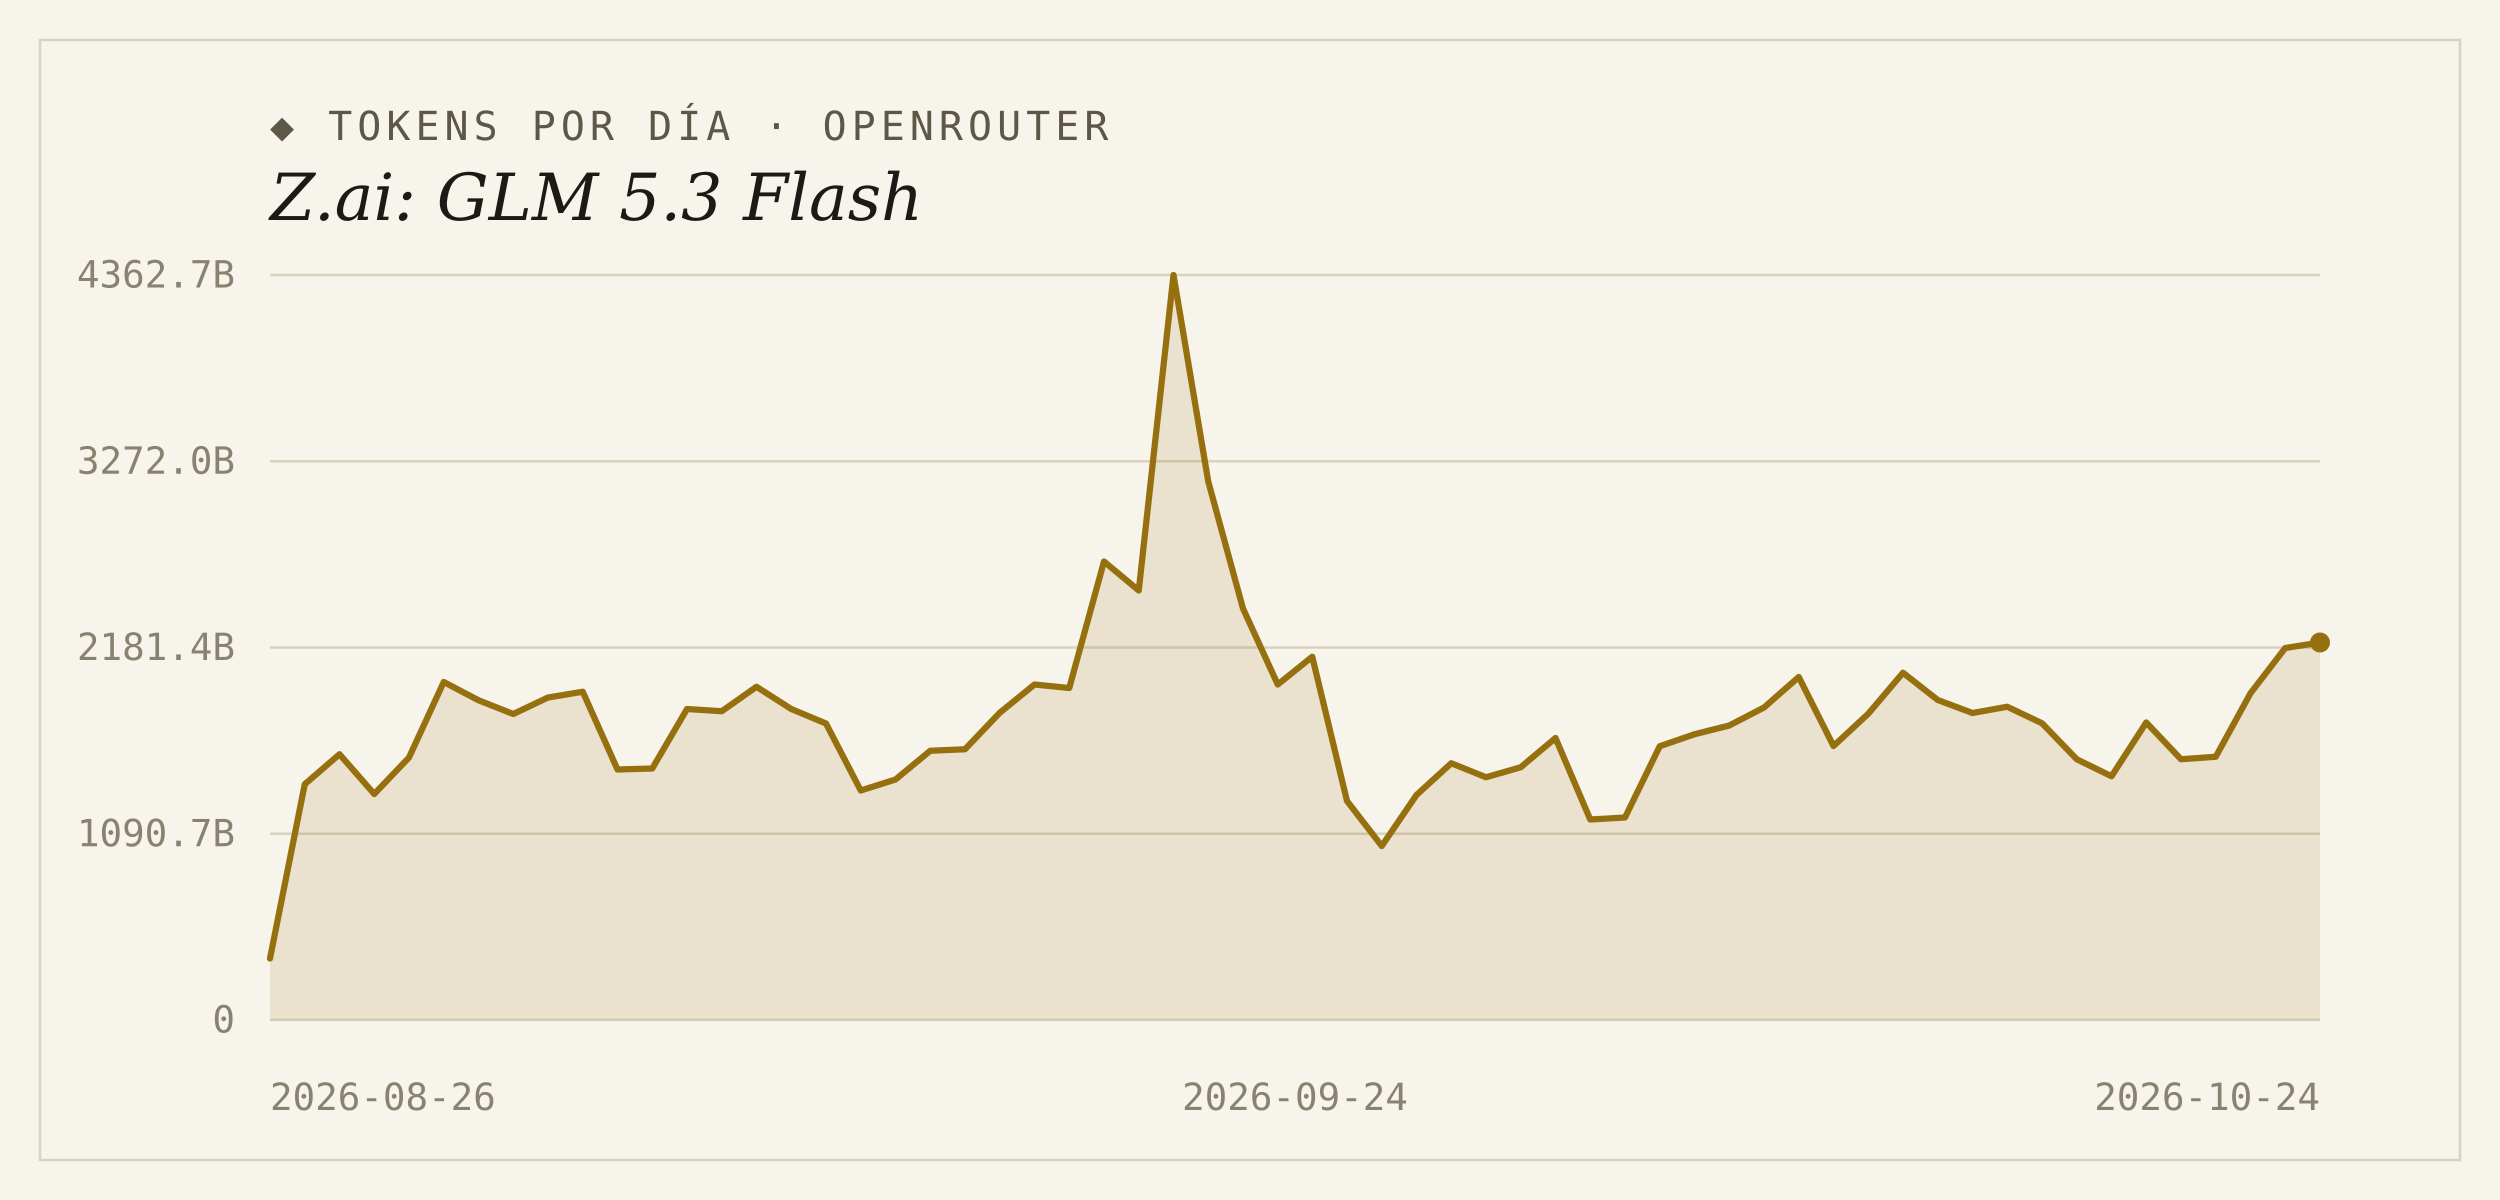
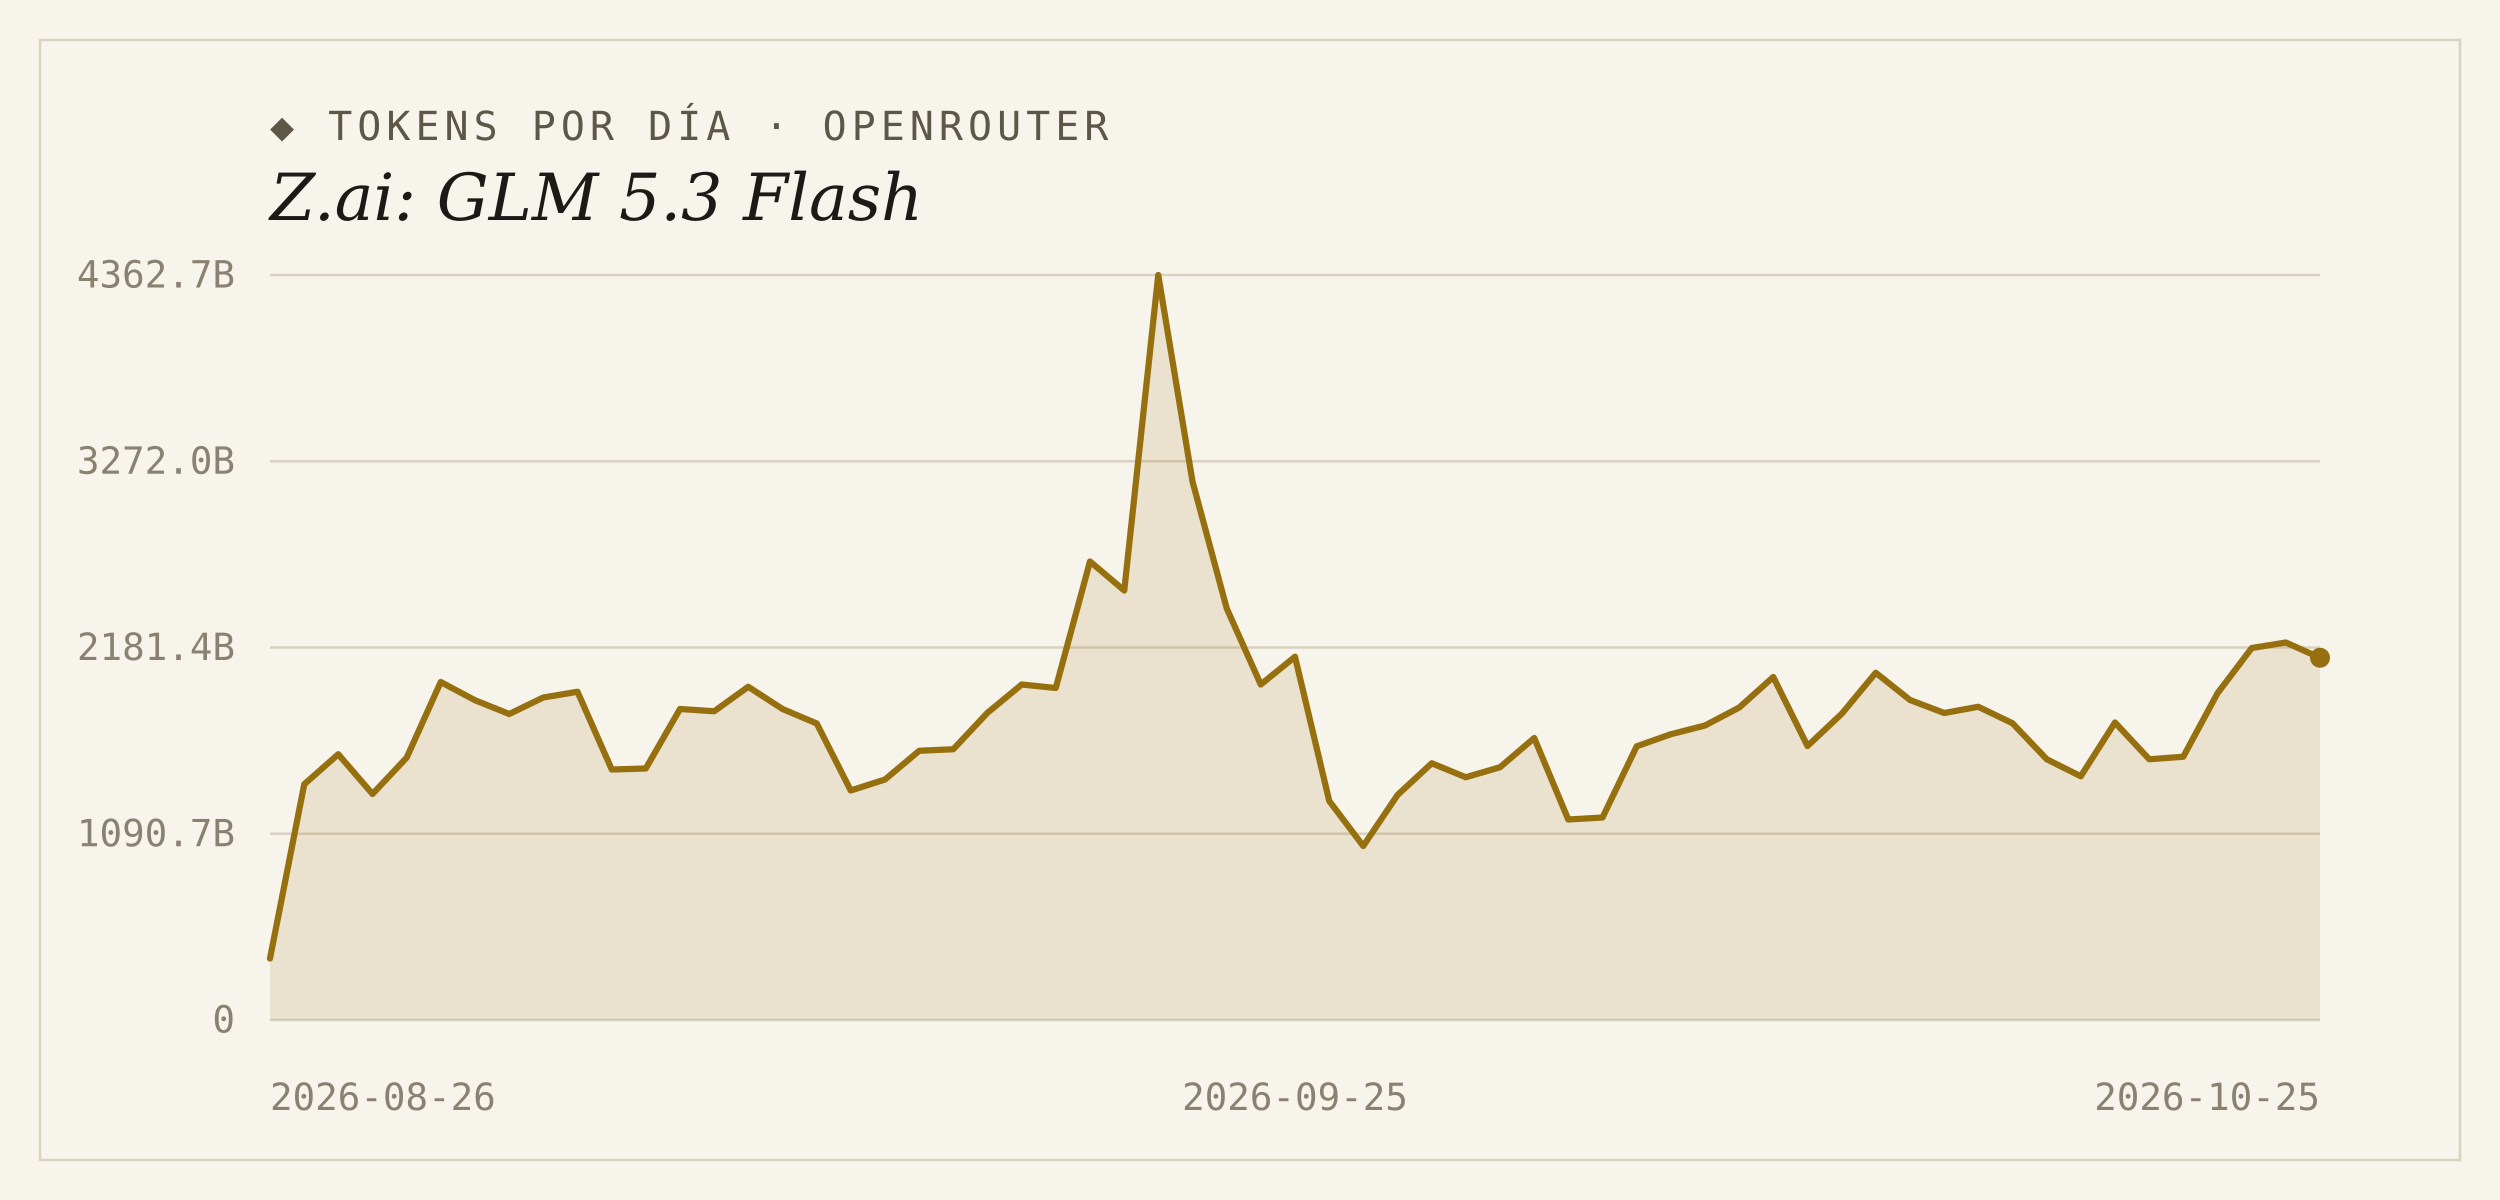
<svg xmlns="http://www.w3.org/2000/svg" width="1000" height="480" viewBox="0 0 1000 480">
  <rect width="1000" height="480" fill="#f7f4ec" />
  <rect x="16" y="16" width="968" height="448" fill="none" stroke="#d9d2bf" stroke-width="1" />
  <text x="108" y="56" font-family="'DejaVu Sans Mono', Consolas, monospace" font-size="16" letter-spacing="2" fill="#5d5748">◆ TOKENS POR DÍA · OPENROUTER</text>
  <text x="108" y="88" font-family="Georgia, 'DejaVu Serif', serif" font-size="26" font-style="italic" fill="#1c1a16">Z.ai: GLM 5.3 Flash</text>
  <line x1="108" y1="408.0" x2="928" y2="408.0" stroke="#d9d2bf" stroke-width="1" />
  <text x="94" y="413" text-anchor="end" font-family="'DejaVu Sans Mono', Consolas, monospace" font-size="15" fill="#8a8271">0</text>
  <line x1="108" y1="333.5" x2="928" y2="333.5" stroke="#d9d2bf" stroke-width="1" />
  <text x="94" y="338.5" text-anchor="end" font-family="'DejaVu Sans Mono', Consolas, monospace" font-size="15" fill="#8a8271">1090.7B</text>
  <line x1="108" y1="259.0" x2="928" y2="259.0" stroke="#d9d2bf" stroke-width="1" />
  <text x="94" y="264" text-anchor="end" font-family="'DejaVu Sans Mono', Consolas, monospace" font-size="15" fill="#8a8271">2181.4B</text>
  <line x1="108" y1="184.5" x2="928" y2="184.5" stroke="#d9d2bf" stroke-width="1" />
  <text x="94" y="189.5" text-anchor="end" font-family="'DejaVu Sans Mono', Consolas, monospace" font-size="15" fill="#8a8271">3272.0B</text>
  <line x1="108" y1="110.0" x2="928" y2="110.0" stroke="#d9d2bf" stroke-width="1" />
  <text x="94" y="115" text-anchor="end" font-family="'DejaVu Sans Mono', Consolas, monospace" font-size="15" fill="#8a8271">4362.7B</text>
-   <path d="M 108,408.0 L 108.0,383.4 L 121.9,313.7 L 135.8,301.7 L 149.7,317.6 L 163.6,303.0 L 177.5,272.8 L 191.4,280.1 L 205.3,285.6 L 219.2,279.0 L 233.1,276.7 L 247.0,307.8 L 260.9,307.4 L 274.8,283.6 L 288.7,284.5 L 302.6,274.7 L 316.5,283.6 L 330.4,289.4 L 344.3,316.2 L 358.2,311.8 L 372.1,300.3 L 386.0,299.7 L 399.9,285.1 L 413.8,273.8 L 427.7,275.2 L 441.6,224.6 L 455.5,236.2 L 469.4,110.0 L 483.3,192.6 L 497.2,243.4 L 511.1,273.8 L 524.9,262.7 L 538.8,320.4 L 552.7,338.4 L 566.6,318.0 L 580.5,305.3 L 594.4,310.9 L 608.3,306.9 L 622.2,295.2 L 636.1,327.8 L 650.0,327.0 L 663.9,298.5 L 677.8,293.7 L 691.7,290.2 L 705.6,283.0 L 719.5,270.8 L 733.4,298.4 L 747.3,285.5 L 761.2,269.1 L 775.1,280.0 L 789.0,285.2 L 802.9,282.7 L 816.8,289.3 L 830.7,303.7 L 844.6,310.5 L 858.5,289.0 L 872.4,303.7 L 886.3,302.7 L 900.2,277.3 L 914.1,259.2 L 928.0,257.0 L 928.0,408.0 Z" fill="#96700f" fill-opacity="0.14" />
-   <polyline points="108.0,383.4 121.9,313.7 135.8,301.7 149.7,317.6 163.6,303.0 177.5,272.8 191.4,280.1 205.3,285.6 219.2,279.0 233.1,276.7 247.0,307.8 260.9,307.4 274.8,283.6 288.7,284.5 302.6,274.7 316.5,283.6 330.4,289.4 344.3,316.2 358.2,311.8 372.1,300.3 386.0,299.7 399.9,285.1 413.8,273.8 427.7,275.2 441.6,224.6 455.5,236.2 469.4,110.0 483.3,192.6 497.2,243.4 511.1,273.8 524.9,262.7 538.8,320.4 552.7,338.4 566.6,318.0 580.5,305.3 594.4,310.9 608.3,306.9 622.2,295.2 636.1,327.8 650.0,327.0 663.9,298.5 677.8,293.7 691.7,290.2 705.6,283.0 719.5,270.8 733.4,298.4 747.3,285.5 761.2,269.1 775.1,280.0 789.0,285.2 802.9,282.7 816.8,289.3 830.7,303.7 844.6,310.5 858.5,289.0 872.4,303.7 886.3,302.7 900.2,277.3 914.1,259.2 928.0,257.0" fill="none" stroke="#96700f" stroke-width="2.5" stroke-linejoin="round" stroke-linecap="round" />
-   <circle cx="928.0" cy="257.0" r="4" fill="#96700f" />
+   <path d="M 108,408.0 L 108.0,383.4 L 121.7,313.7 L 135.3,301.7 L 149.0,317.6 L 162.7,303.0 L 176.3,272.8 L 190.0,280.1 L 203.7,285.6 L 217.3,279.0 L 231.0,276.7 L 244.7,307.8 L 258.3,307.4 L 272.0,283.6 L 285.7,284.5 L 299.3,274.7 L 313.0,283.6 L 326.7,289.4 L 340.3,316.2 L 354.0,311.8 L 367.7,300.3 L 381.3,299.7 L 395.0,285.1 L 408.7,273.8 L 422.3,275.2 L 436.0,224.6 L 449.7,236.2 L 463.3,110.0 L 477.0,192.6 L 490.7,243.4 L 504.3,273.8 L 518.0,262.7 L 531.7,320.4 L 545.3,338.4 L 559.0,318.0 L 572.7,305.3 L 586.3,310.9 L 600.0,306.9 L 613.7,295.2 L 627.3,327.8 L 641.0,327.0 L 654.7,298.5 L 668.3,293.7 L 682.0,290.2 L 695.7,283.0 L 709.3,270.8 L 723.0,298.4 L 736.7,285.5 L 750.3,269.1 L 764.0,280.0 L 777.7,285.2 L 791.3,282.7 L 805.0,289.3 L 818.7,303.7 L 832.3,310.5 L 846.0,289.0 L 859.7,303.7 L 873.3,302.7 L 887.0,277.3 L 900.7,259.2 L 914.3,257.0 L 928.0,263.1 L 928.0,408.0 Z" fill="#96700f" fill-opacity="0.14" />
+   <polyline points="108.0,383.4 121.7,313.7 135.3,301.7 149.0,317.6 162.7,303.0 176.3,272.8 190.0,280.1 203.7,285.6 217.3,279.0 231.0,276.7 244.7,307.8 258.3,307.4 272.0,283.6 285.7,284.5 299.3,274.7 313.0,283.6 326.7,289.4 340.3,316.2 354.0,311.8 367.7,300.3 381.3,299.7 395.0,285.1 408.7,273.8 422.3,275.2 436.0,224.6 449.7,236.2 463.3,110.0 477.0,192.6 490.7,243.4 504.3,273.8 518.0,262.7 531.7,320.4 545.3,338.4 559.0,318.0 572.7,305.3 586.3,310.9 600.0,306.9 613.7,295.2 627.3,327.8 641.0,327.0 654.7,298.5 668.3,293.7 682.0,290.2 695.7,283.0 709.3,270.8 723.0,298.4 736.7,285.5 750.3,269.1 764.0,280.0 777.7,285.2 791.3,282.7 805.0,289.3 818.7,303.7 832.3,310.5 846.0,289.0 859.7,303.7 873.3,302.7 887.0,277.3 900.7,259.2 914.3,257.0 928.0,263.1" fill="none" stroke="#96700f" stroke-width="2.5" stroke-linejoin="round" stroke-linecap="round" />
+   <circle cx="928.0" cy="263.1" r="4" fill="#96700f" />
  <text x="108" y="444" text-anchor="start" font-family="'DejaVu Sans Mono', Consolas, monospace" font-size="15" fill="#8a8271">2026-08-26</text>
-   <text x="518" y="444" text-anchor="middle" font-family="'DejaVu Sans Mono', Consolas, monospace" font-size="15" fill="#8a8271">2026-09-24</text>
-   <text x="928" y="444" text-anchor="end" font-family="'DejaVu Sans Mono', Consolas, monospace" font-size="15" fill="#8a8271">2026-10-24</text>
+   <text x="518" y="444" text-anchor="middle" font-family="'DejaVu Sans Mono', Consolas, monospace" font-size="15" fill="#8a8271">2026-09-25</text>
+   <text x="928" y="444" text-anchor="end" font-family="'DejaVu Sans Mono', Consolas, monospace" font-size="15" fill="#8a8271">2026-10-25</text>
</svg>
